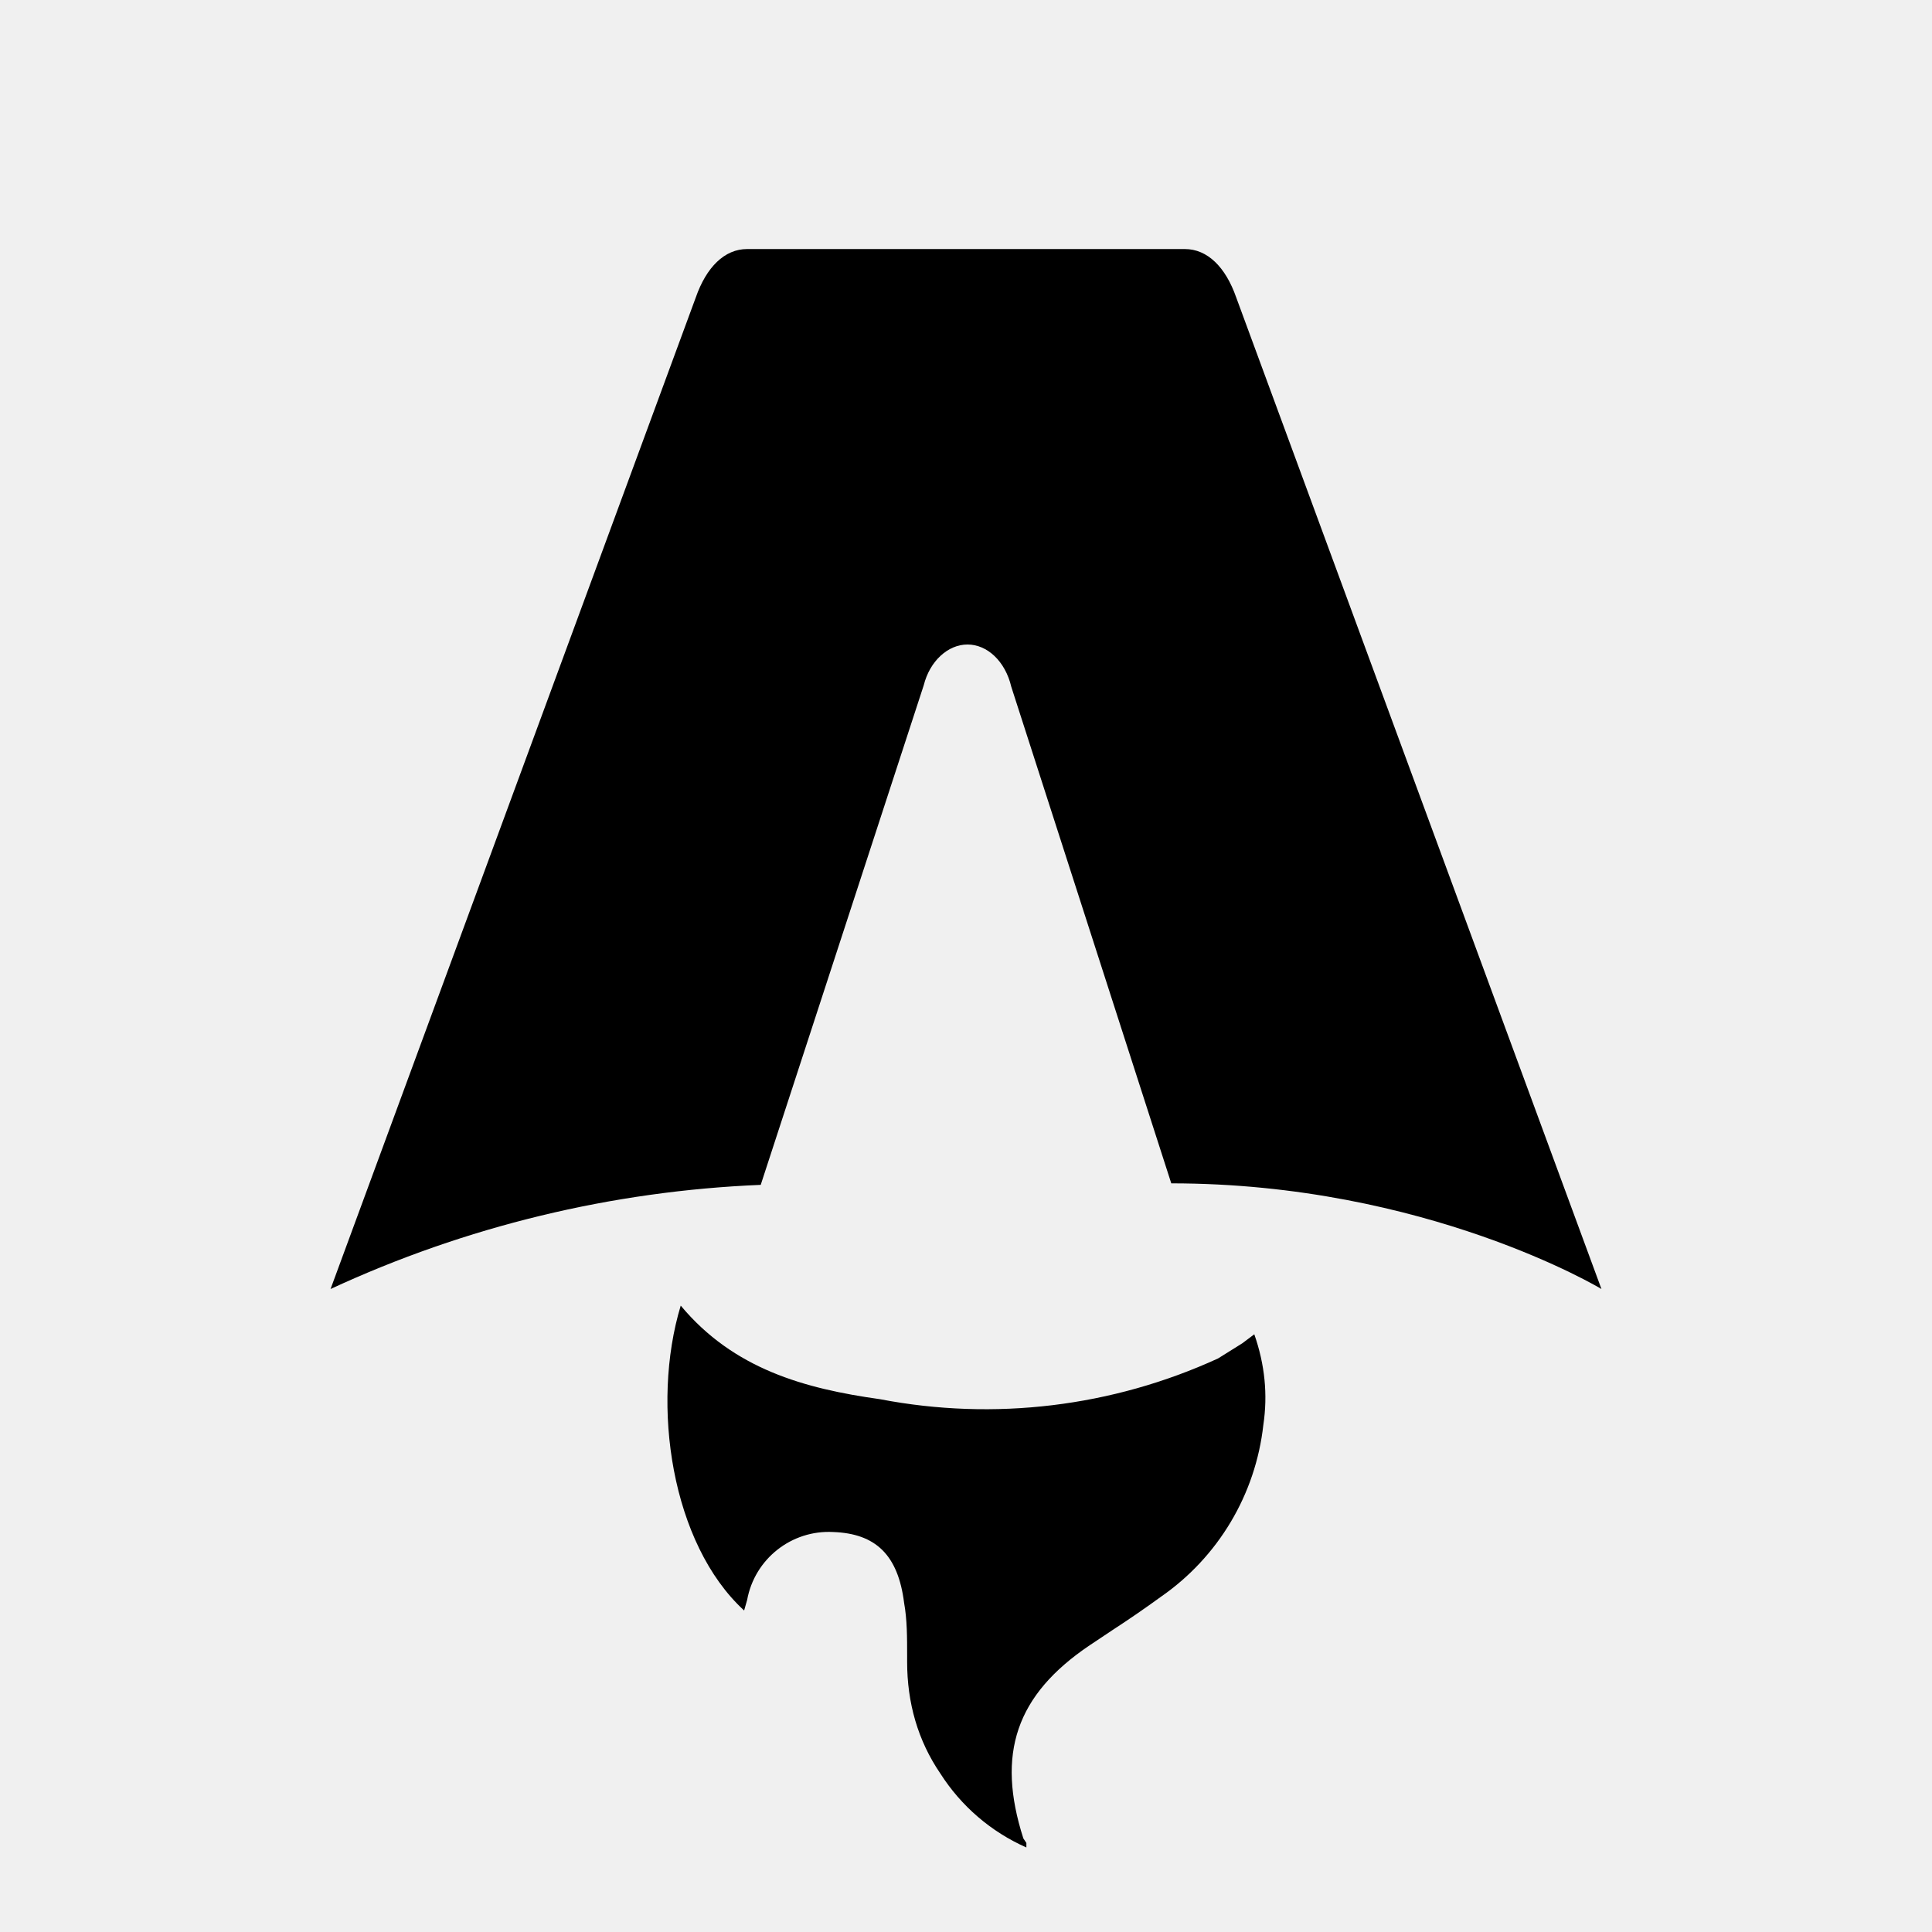
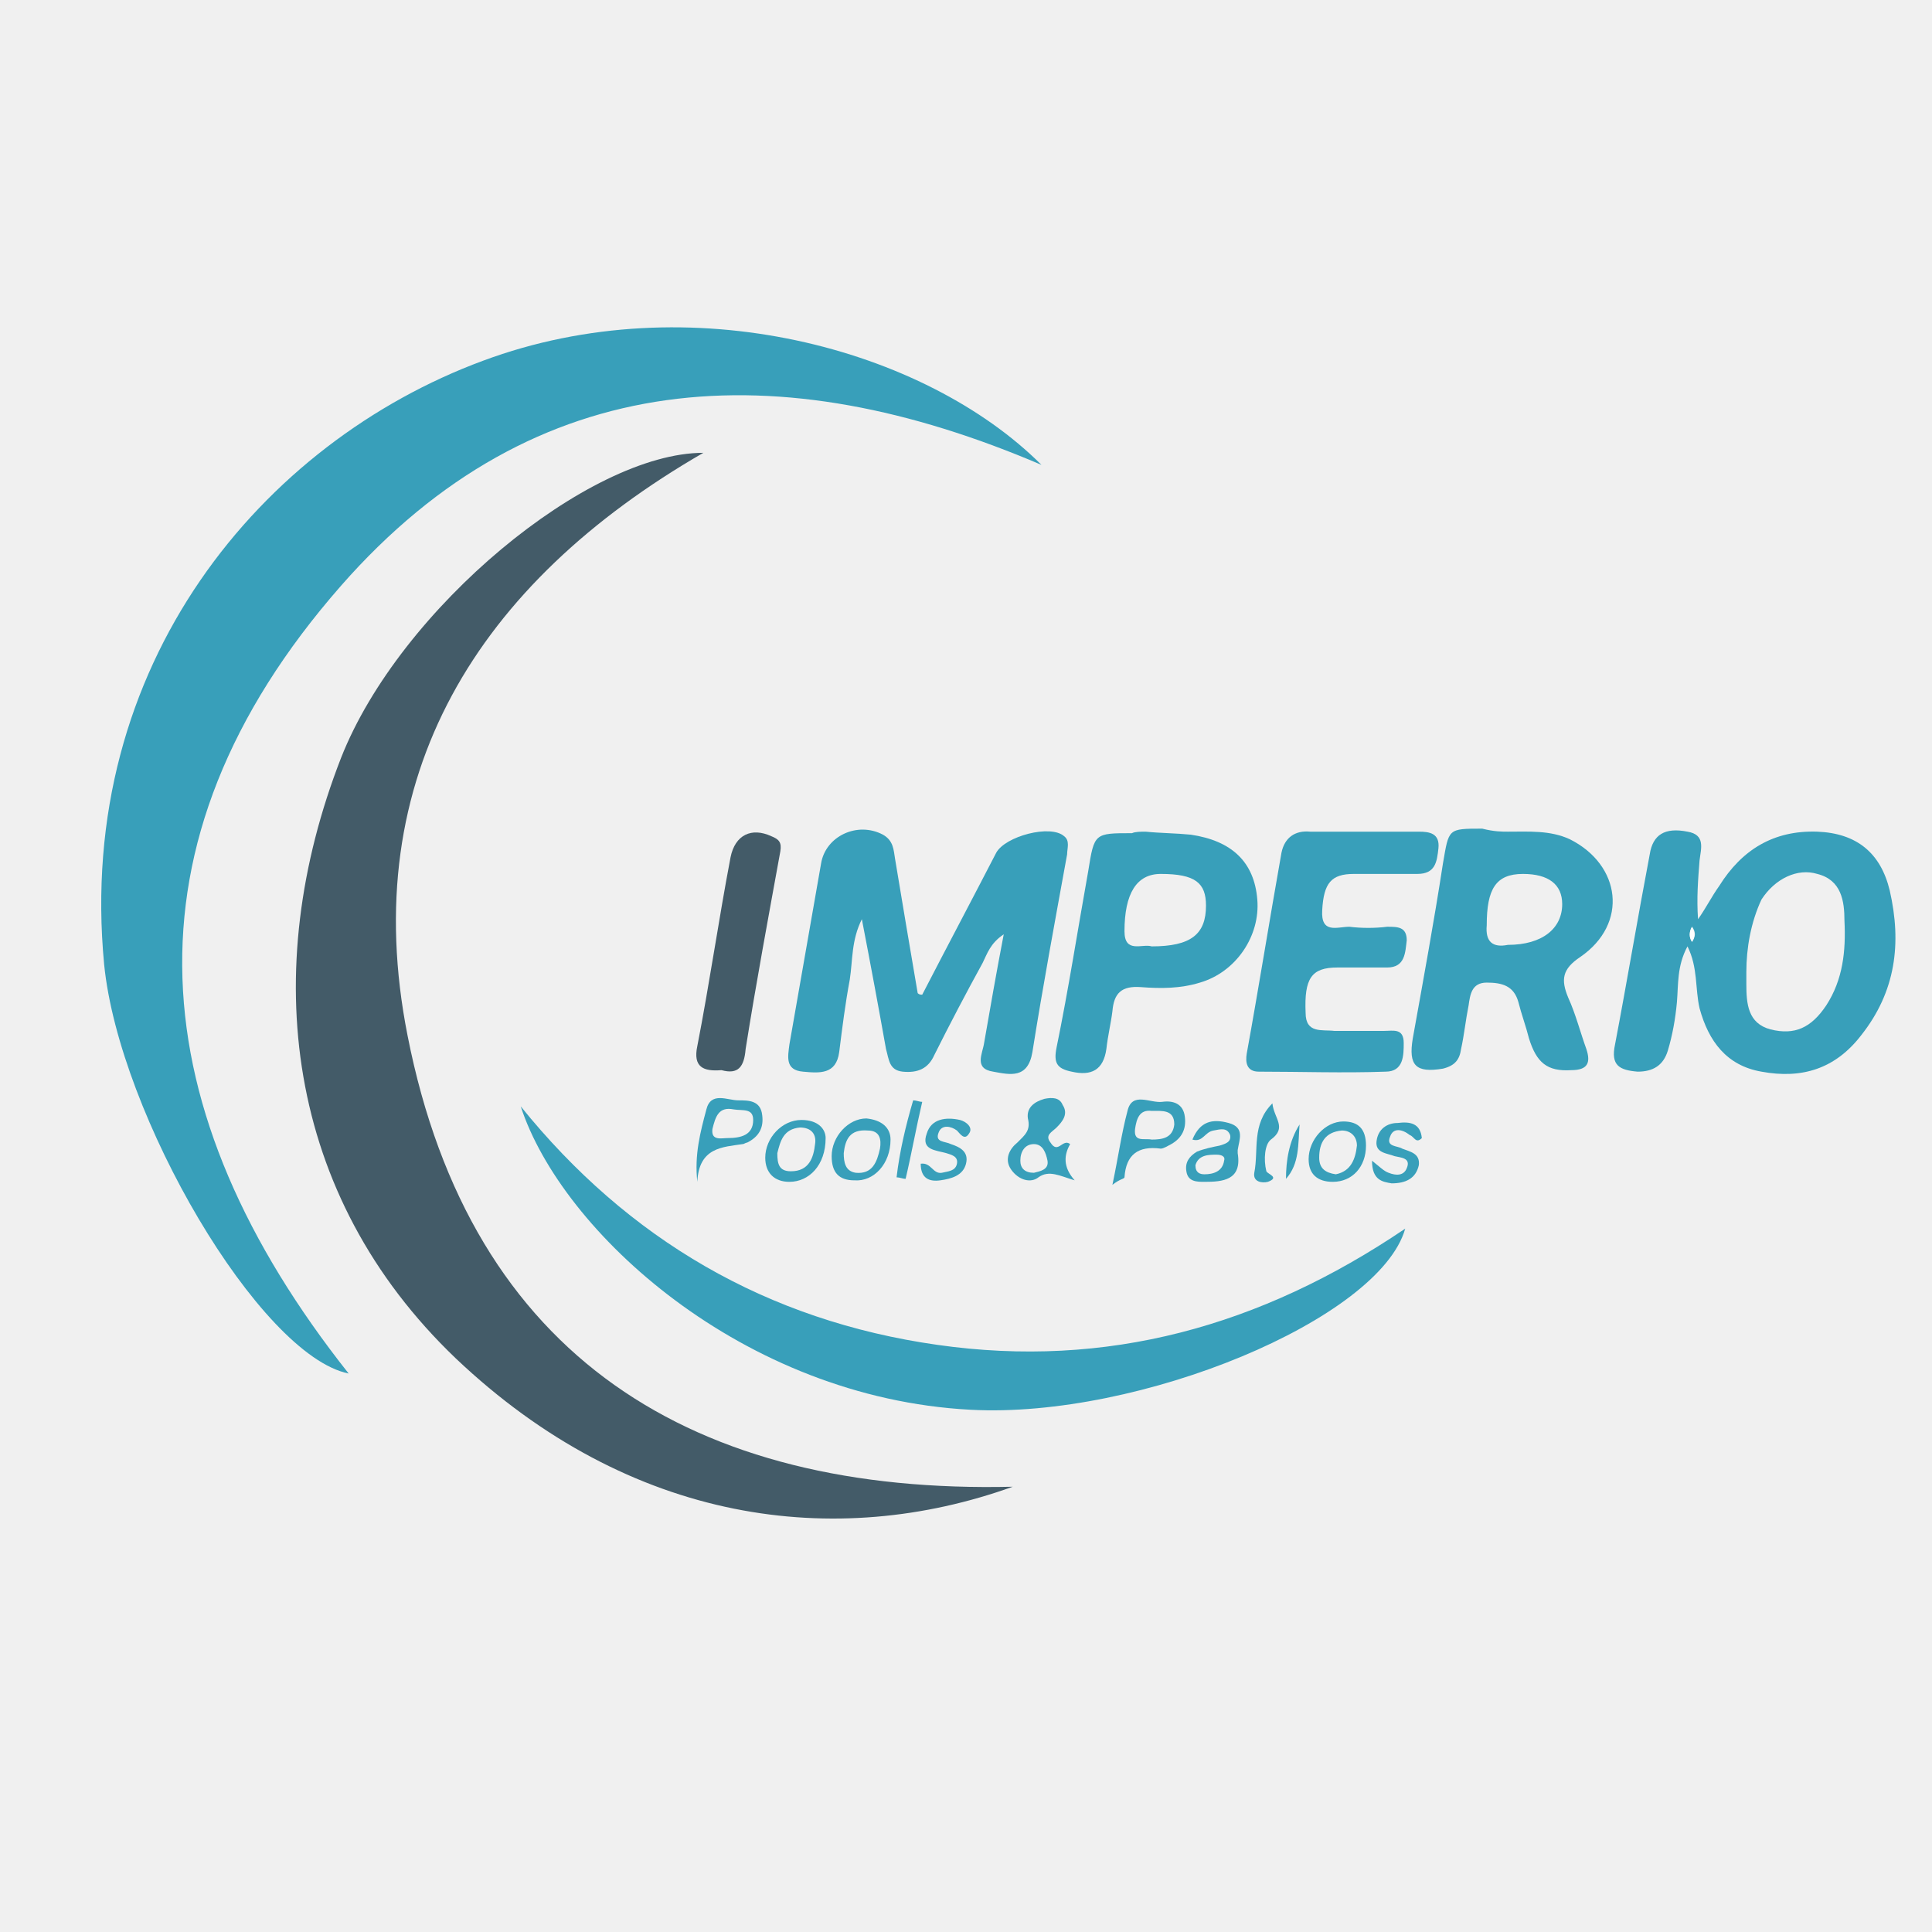
- <svg xmlns="http://www.w3.org/2000/svg" fill="none" viewBox="0 0 128 128">
-   <path d="M50.4 78.5a75.1 75.1 0 0 0-28.5 6.9l24.2-65.7c.7-2 1.9-3.2 3.4-3.2h29c1.5 0 2.7 1.2 3.4 3.2l24.2 65.7s-11.6-7-28.5-7L67 45.5c-.4-1.7-1.6-2.8-2.9-2.8-1.3 0-2.5 1.1-2.9 2.7L50.4 78.5Zm-1.1 28.2Zm-4.2-20.2c-2 6.6-.6 15.8 4.2 20.2a17.5 17.5 0 0 1 .2-.7 5.5 5.5 0 0 1 5.7-4.5c2.8.1 4.3 1.5 4.7 4.7.2 1.1.2 2.3.2 3.5v.4c0 2.7.7 5.2 2.2 7.4a13 13 0 0 0 5.7 4.9v-.3l-.2-.3c-1.8-5.6-.5-9.5 4.4-12.8l1.5-1a73 73 0 0 0 3.2-2.2 16 16 0 0 0 6.8-11.4c.3-2 .1-4-.6-6l-.8.6-1.6 1a37 37 0 0 1-22.4 2.7c-5-.7-9.7-2-13.2-6.2Z" />
-   <style>
-         path { fill: #000; }
-         @media (prefers-color-scheme: dark) {
-             path { fill: #FFF; }
-         }
-     </style>
+ <svg xmlns="http://www.w3.org/2000/svg" version="1.1" id="Layer_1" x="0px" y="0px" viewBox="0 0 128 128" style="enable-background:new 0 0 128 128;" xml:space="preserve">
+   <style type="text/css">
+ 	.st0{fill:#389FBA;}
+ 	.st1{fill:#435B68;}
+ 	.st2{fill:#FEFEFE;}
+ </style>
+   <g>
+     <path class="st0" d="M23.1,91C17.2,89.8,7.9,73.9,6.9,63.9C5,44,17.4,29.3,32,23.9c13.7-5.1,29.3-0.8,37,6.9   c-17.3-7.4-33.5-6.7-46.4,8C7.6,55.9,9.4,73.7,23.1,91z" />
+     <path class="st1" d="M67.1,98.5c-11.7,4.2-25.3,2.5-36.9-8.5c-11.3-10.8-13.1-25.7-7.6-39.8c3.9-9.9,16.4-20.2,24-20.2   c-14.9,8.6-23,21.4-19.6,38.6C31.2,90,46,99,67.1,98.5z" />
+     <path class="st0" d="M93.1,81.4c-1.7,6-17.6,12.6-28.8,12c-15.1-0.8-27.1-11.8-29.8-20.1c7.1,8.8,16.3,14.2,27.6,15.8   C73.3,90.7,83.5,87.9,93.1,81.4z" />
+     <path class="st0" d="M61.1,65.9c1.6-3.1,3.3-6.3,4.9-9.4c0.6-1.1,3.6-1.9,4.5-1.1c0.4,0.3,0.2,0.8,0.2,1.2   c-0.8,4.4-1.6,8.7-2.3,13.1c-0.3,1.8-1.5,1.5-2.6,1.3c-1.3-0.2-0.7-1.2-0.6-1.9c0.4-2.3,0.8-4.6,1.3-7.2c-0.9,0.6-1.1,1.3-1.4,1.9   c-1.1,2-2.2,4.1-3.2,6.1c-0.4,0.9-1.1,1.2-2.1,1.1c-0.9-0.1-0.9-0.8-1.1-1.5c-0.5-2.8-1-5.5-1.6-8.6c-0.7,1.4-0.6,2.7-0.8,4   c-0.3,1.6-0.5,3.2-0.7,4.8c-0.2,1.5-1.3,1.4-2.4,1.3c-1.2-0.1-1-1-0.9-1.8c0.7-4,1.4-8,2.1-12c0.3-1.8,2.4-2.8,4.1-1.9   c0.7,0.4,0.7,1,0.8,1.6c0.5,3,1,6,1.5,8.9C60.9,65.9,61,65.9,61.1,65.9z" />
+     <path class="st0" d="M111.8,62.7c-0.7,1.3-0.6,2.5-0.7,3.7c-0.1,1.1-0.3,2.2-0.6,3.2c-0.3,1-1,1.4-2,1.4c-1.2-0.1-1.8-0.4-1.5-1.8   c0.8-4.2,1.5-8.4,2.3-12.6c0.2-1.3,1-1.8,2.5-1.5c1.2,0.2,0.9,1.1,0.8,1.9c-0.1,1.3-0.2,2.5-0.1,3.9c0.5-0.7,0.9-1.5,1.4-2.2   c1.5-2.4,3.6-3.7,6.5-3.6c2.6,0.1,4.2,1.4,4.8,3.9c0.8,3.5,0.4,6.7-1.9,9.6c-1.7,2.2-3.9,2.9-6.6,2.4c-2.3-0.4-3.5-2-4.1-4.2   C112.3,65.5,112.5,64.1,111.8,62.7z M115.7,64.4c0,0.3,0,0.5,0,0.8c0,1.3,0.1,2.6,1.6,3c1.6,0.4,2.7-0.1,3.7-1.6   c1.1-1.7,1.3-3.6,1.2-5.6c0-1.3-0.2-2.7-1.8-3.1c-1.3-0.4-2.8,0.3-3.7,1.7C116,61.1,115.7,62.8,115.7,64.4z M112.1,62.4   c0.2-0.3,0.3-0.6,0-1C111.9,61.8,111.9,62.1,112.1,62.4z" />
+     <path class="st0" d="M99.9,55.1c1.4,0,2.8-0.1,4.1,0.5c3.4,1.7,3.9,5.6,0.7,7.8c-1.2,0.8-1.3,1.5-0.8,2.7c0.5,1.1,0.8,2.3,1.2,3.4   c0.3,0.9,0.1,1.4-1,1.4c-1.6,0.1-2.3-0.5-2.8-2.1c-0.2-0.8-0.5-1.6-0.7-2.4c-0.3-1.1-1.1-1.3-2.1-1.3c-1,0-1.1,0.8-1.2,1.5   c-0.2,1-0.3,2-0.5,2.9c-0.1,0.7-0.4,1.1-1.2,1.3c-1.8,0.3-2.3-0.2-2-2c0.7-3.9,1.4-7.7,2-11.6c0.4-2.3,0.3-2.3,2.6-2.3   C99,55.1,99.5,55.1,99.9,55.1z M99.9,62.6c2.3,0,3.6-1.1,3.6-2.7c0-1.3-0.9-2-2.6-2c-1.8,0-2.4,1-2.4,3.4   C98.4,62.4,98.9,62.8,99.9,62.6z" />
+     <path class="st0" d="M90.6,55.1c1.1,0,2.3,0,3.4,0c0.7,0,1.4,0.1,1.3,1.1c-0.1,0.9-0.2,1.7-1.4,1.7c-1.4,0-2.8,0-4.2,0   c-1.5,0-2,0.6-2.1,2.4c-0.1,1.6,1,1.1,1.8,1.1c0.8,0.1,1.7,0.1,2.5,0c0.7,0,1.3,0,1.3,0.9c-0.1,0.8-0.1,1.8-1.3,1.8   c-1.1,0-2.2,0-3.3,0c-1.7,0-2.2,0.7-2.1,3c0,1.4,1.1,1.1,1.9,1.2c1.1,0,2.2,0,3.3,0c0.6,0,1.3-0.2,1.3,0.8c0,0.8,0,1.9-1.2,1.9   c-2.8,0.1-5.6,0-8.4,0c-0.8,0-0.9-0.6-0.8-1.2c0.8-4.4,1.5-8.8,2.3-13.3c0.2-1,0.9-1.5,1.9-1.4C88.2,55.1,89.4,55.1,90.6,55.1   C90.6,55.1,90.6,55.1,90.6,55.1z" />
+     <path class="st0" d="M75.9,55.1c1,0.1,2,0.1,3,0.2c2.7,0.4,4.2,1.8,4.4,4.3c0.2,2.4-1.4,4.8-3.8,5.5c-1.3,0.4-2.6,0.4-3.9,0.3   c-1.3-0.1-1.8,0.4-1.9,1.6c-0.1,0.8-0.3,1.6-0.4,2.5c-0.2,1.4-1,1.8-2.3,1.5c-1-0.2-1.2-0.6-1-1.6c0.8-3.9,1.4-7.8,2.1-11.7   c0.4-2.5,0.4-2.5,2.9-2.5C75.2,55.1,75.6,55.1,75.9,55.1C75.9,55.1,75.9,55.1,75.9,55.1z M76.3,62.7c2.6,0,3.6-0.8,3.6-2.7   c0-1.5-0.7-2.1-3-2.1c-1.6,0-2.4,1.3-2.4,3.8C74.5,63.2,75.7,62.5,76.3,62.7z" />
+     <path class="st1" d="M47.8,70.9c-1.2,0.1-1.9-0.2-1.6-1.6c0.8-4.1,1.4-8.3,2.2-12.5c0.3-1.5,1.4-2,2.7-1.4c0.5,0.2,0.7,0.4,0.6,1   c-0.8,4.4-1.6,8.7-2.3,13.1C49.3,70.7,48.9,71.2,47.8,70.9z" />
+     <path class="st0" d="M70.9,75.8c-0.4,0.7-0.5,1.5,0.3,2.4c-1-0.3-1.7-0.7-2.4-0.2c-0.5,0.4-1.3,0.2-1.8-0.5   c-0.5-0.7-0.1-1.4,0.4-1.8c0.5-0.5,0.9-0.8,0.7-1.6c-0.1-0.7,0.4-1.1,1.1-1.3c0.5-0.1,1-0.1,1.2,0.4c0.4,0.6,0,1.1-0.4,1.5   c-0.3,0.3-0.8,0.5-0.4,1C70.1,76.5,70.4,75.4,70.9,75.8z M68.5,77.7c0.4-0.1,1-0.2,0.9-0.8c-0.1-0.5-0.3-1.1-0.9-1.1   c-0.6,0-0.9,0.5-0.9,1.1C67.6,77.4,67.9,77.7,68.5,77.7z" />
+     <path class="st0" d="M46.2,78.3c-0.2-1.8,0.2-3.3,0.6-4.8c0.3-1.2,1.4-0.6,2.1-0.6c0.7,0,1.5,0,1.6,1c0.1,0.8-0.2,1.4-1,1.8   c-0.1,0-0.2,0.1-0.3,0.1C47.9,76,46.3,76,46.2,78.3z M48.2,75.4c0.9,0,1.7-0.2,1.7-1.2c0-0.8-0.7-0.6-1.3-0.7   c-1-0.2-1.2,0.5-1.4,1.3C47.1,75.6,47.8,75.4,48.2,75.4z" />
+     <path class="st0" d="M73.7,78.5c0.4-1.9,0.6-3.4,1-4.9c0.3-1.3,1.5-0.5,2.3-0.6c0.7-0.1,1.4,0.1,1.5,1c0.1,0.8-0.2,1.4-0.9,1.8   c-0.2,0.1-0.5,0.3-0.7,0.3c-1.5-0.2-2.3,0.4-2.4,1.9C74.5,78.1,74.2,78.1,73.7,78.5z M76.3,73.6c-0.8-0.1-1,0.5-1.1,1.2   c-0.1,0.9,0.6,0.6,1.1,0.7c0.7,0,1.4-0.1,1.5-1C77.8,73.5,77,73.6,76.3,73.6z" />
+     <path class="st0" d="M79,75.5c0.5-1.2,1.3-1.4,2.4-1.1c1.1,0.3,0.7,1.1,0.6,1.8c0,0.1,0,0.1,0,0.2c0.3,1.8-1,1.9-2.2,1.9   c-0.5,0-1.1,0-1.2-0.7c-0.1-0.6,0.2-1,0.7-1.3c0.5-0.2,1-0.3,1.5-0.4c0.3-0.1,0.8-0.2,0.7-0.7c-0.2-0.5-0.6-0.4-1.1-0.3   C79.8,75,79.7,75.7,79,75.5z M79.2,77.2c0,0.5,0.3,0.6,0.6,0.6c0.6,0,1.2-0.2,1.3-0.9c0.1-0.3-0.2-0.4-0.5-0.4   C80.1,76.5,79.4,76.5,79.2,77.2z" />
+     <path class="st0" d="M59,75.5c0,1.6-1.1,2.8-2.4,2.7c-1,0-1.5-0.5-1.5-1.6c0-1.3,1.1-2.5,2.3-2.5C58.4,74.2,59,74.7,59,75.5z    M55.9,76.4c0,0.6,0.1,1.2,0.8,1.3c1.1,0.1,1.4-0.7,1.6-1.6c0.1-0.6,0-1.2-0.8-1.2C56.3,74.8,56,75.5,55.9,76.4z" />
+     <path class="st0" d="M54.7,75.4c0,1.8-1.1,2.9-2.4,2.9c-1,0-1.6-0.6-1.6-1.6c0-1.3,1.1-2.5,2.4-2.5C54.2,74.2,54.7,74.8,54.7,75.4z    M51.5,76.4c0,0.7,0.1,1.2,0.9,1.2c1.2,0,1.5-0.9,1.6-1.8c0.1-0.6-0.2-1.1-1-1.1C51.9,74.8,51.7,75.6,51.5,76.4z" />
+     <path class="st0" d="M90.9,76.9c0.5,0.4,0.8,0.7,1.1,0.8c0.5,0.2,1,0.2,1.2-0.3c0.3-0.7-0.4-0.7-0.8-0.8c-0.5-0.2-1.3-0.2-1.2-1   c0.1-0.8,0.7-1.2,1.4-1.2c0.8-0.1,1.5,0,1.6,1c-0.4,0.4-0.5-0.1-0.8-0.2c-0.5-0.4-1.1-0.5-1.3,0.1c-0.3,0.7,0.5,0.6,0.8,0.8   c0.5,0.2,1.2,0.3,1.1,1.1c-0.2,0.9-0.9,1.2-1.8,1.2C91.6,78.3,90.9,78.2,90.9,76.9z" />
+     <path class="st0" d="M61,77.1c0.7-0.1,0.8,0.7,1.4,0.6c0.4-0.1,0.9-0.1,1-0.6c0.1-0.5-0.4-0.6-0.7-0.7c-0.7-0.2-1.7-0.2-1.3-1.3   c0.3-1,1.3-1.1,2.2-0.9c0.4,0.1,0.9,0.5,0.6,0.9c-0.3,0.5-0.6,0-0.8-0.2c-0.4-0.3-1-0.4-1.2,0.1c-0.3,0.7,0.4,0.6,0.8,0.8   c0.6,0.2,1.2,0.5,1,1.3c-0.2,0.8-1,1-1.7,1.1C61.6,78.3,61,78.1,61,77.1z" />
+     <path class="st0" d="M88.3,78.3c-1,0-1.6-0.5-1.6-1.5c0-1.3,1.1-2.5,2.3-2.5c1,0,1.5,0.5,1.5,1.6C90.5,77.3,89.6,78.3,88.3,78.3z    M88.5,77.8c1-0.2,1.3-1,1.4-1.9c0-0.6-0.4-1-1-1c-1.1,0.1-1.5,0.8-1.5,1.8C87.4,77.4,87.8,77.7,88.5,77.8z" />
+     <path class="st0" d="M84.3,73.1c0.1,1,1,1.6-0.1,2.4c-0.4,0.3-0.5,1.3-0.3,2.1c0.1,0.2,0.9,0.4,0.1,0.7c-0.4,0.1-1,0-0.9-0.6   C83.4,76.2,82.9,74.5,84.3,73.1z" />
+     <path class="st0" d="M59.4,78c0.2-1.7,0.6-3.4,1.1-5.1c0.2,0,0.4,0.1,0.6,0.1c-0.4,1.7-0.7,3.4-1.1,5.1C59.8,78.1,59.6,78,59.4,78z   " />
+     <path class="st0" d="M86.1,74.5c-0.1,1.3,0,2.6-0.9,3.6C85.2,76.9,85.4,75.6,86.1,74.5z" />
+     <path class="st2" d="M112.1,62.4c-0.2-0.3-0.2-0.7,0-1C112.3,61.8,112.3,62.1,112.1,62.4z" />
+   </g>
</svg>
